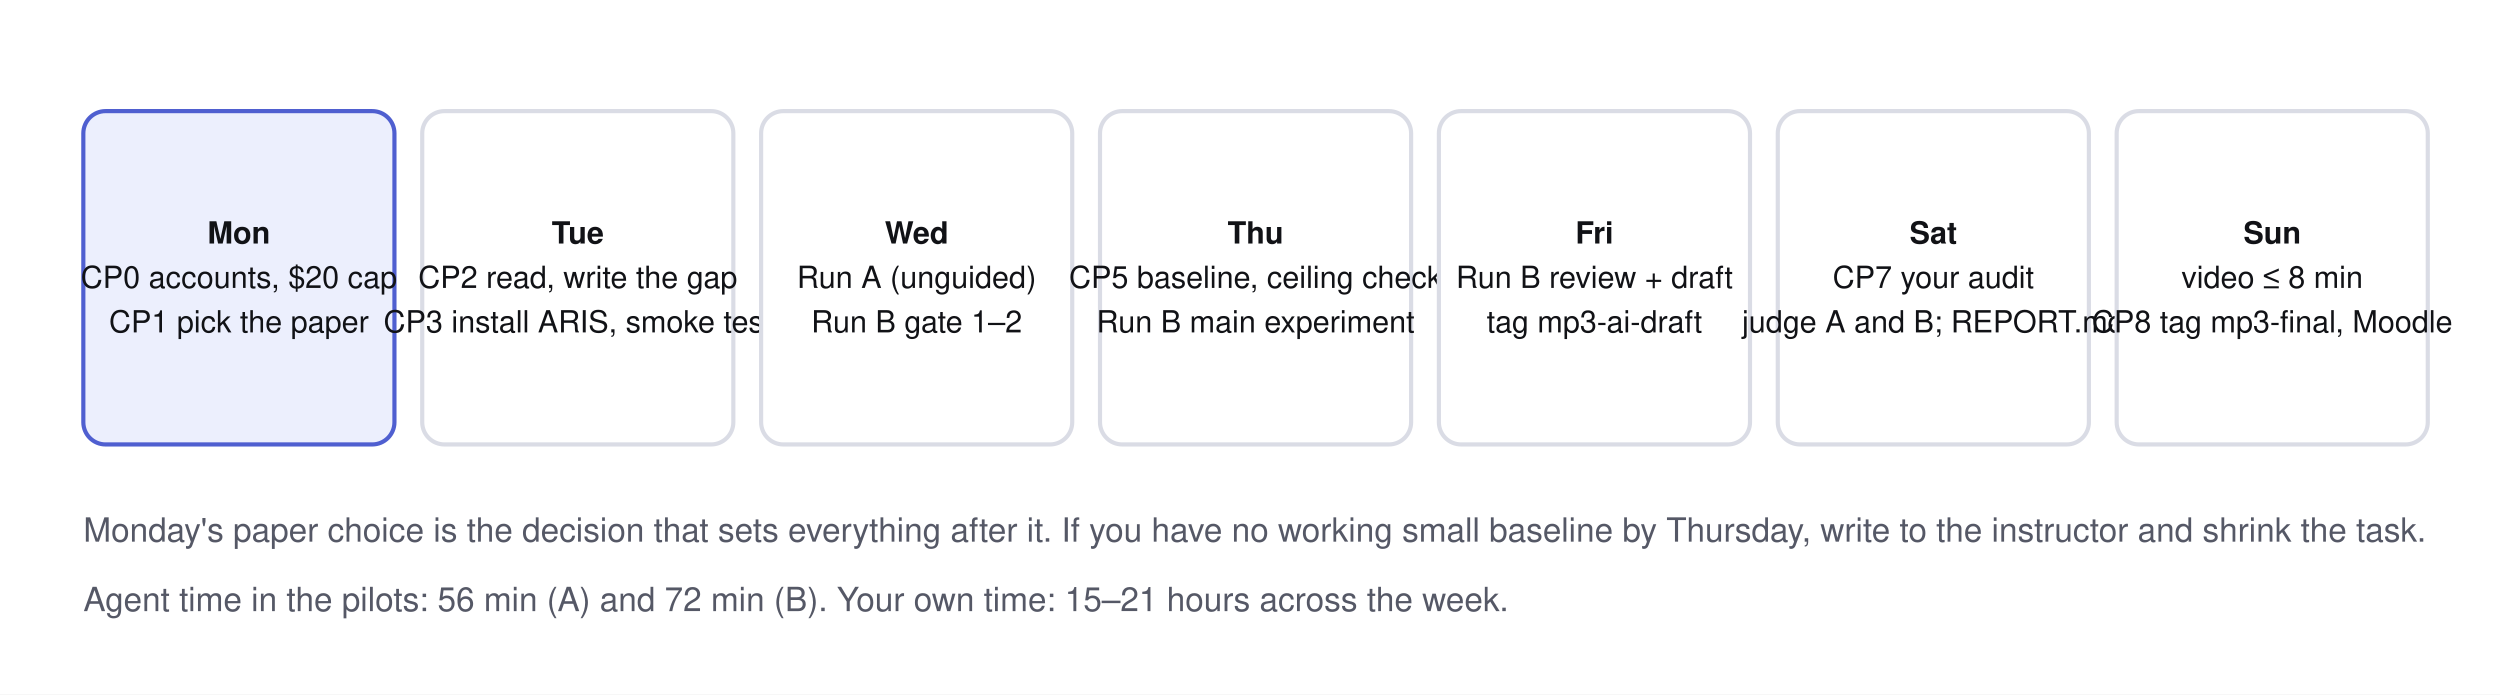
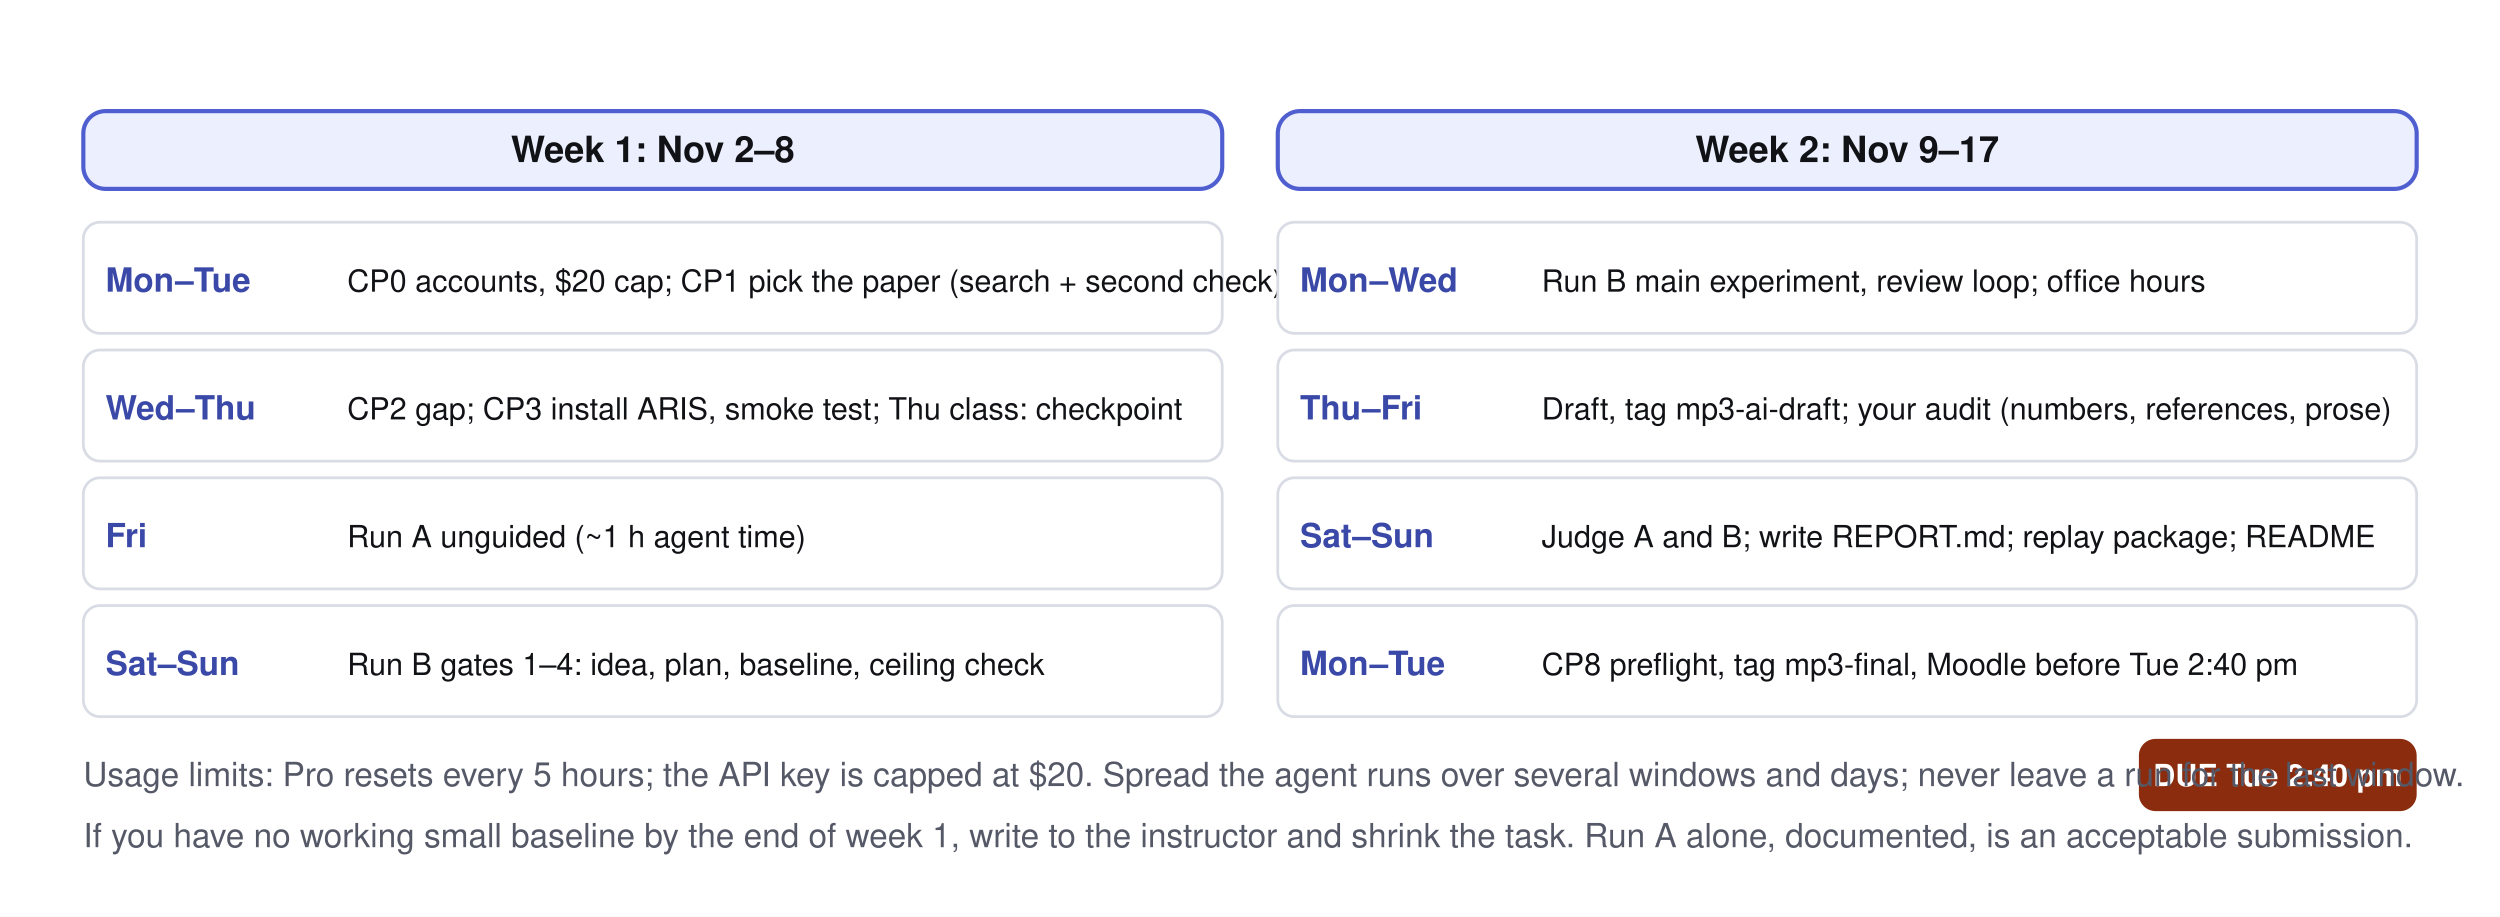
- <svg xmlns="http://www.w3.org/2000/svg" viewBox="0 0 900 250" width="900" height="250" role="img" aria-labelledby="t">
+ <svg xmlns="http://www.w3.org/2000/svg" viewBox="0 0 900 330" width="900" height="330" role="img" aria-labelledby="t">
  <defs>
    <marker id="a" viewBox="0 0 10 10" refX="9" refY="5" markerWidth="8" markerHeight="8" orient="auto-start-reverse">
      <path d="M0 0L10 5L0 10z" fill="#111216" />
    </marker>
  </defs>
-   <rect width="900" height="250" fill="#FFFFFF" />
-   <rect x="30" y="40" width="112" height="120" rx="8" fill="#ECEFFD" stroke="#4F5FD0" stroke-width="1.5" />
-   <text x="86.0" y="87.667" text-anchor="middle" font-family="Instrument Sans, Helvetica, Arial, sans-serif" font-size="11" font-weight="600" fill="#111216">Mon</text>
-   <text x="86.0" y="103.667" text-anchor="middle" font-family="Instrument Sans, Helvetica, Arial, sans-serif" font-size="11" font-weight="400" fill="#111216">CP0 accounts, $20 cap</text>
-   <text x="86.0" y="119.667" text-anchor="middle" font-family="Instrument Sans, Helvetica, Arial, sans-serif" font-size="11" font-weight="400" fill="#111216">CP1 pick the paper</text>
-   <rect x="152" y="40" width="112" height="120" rx="8" fill="#FFFFFF" stroke="#DADCE5" stroke-width="1.5" />
-   <text x="208.0" y="87.667" text-anchor="middle" font-family="Instrument Sans, Helvetica, Arial, sans-serif" font-size="11" font-weight="600" fill="#111216">Tue</text>
-   <text x="208.0" y="103.667" text-anchor="middle" font-family="Instrument Sans, Helvetica, Arial, sans-serif" font-size="11" font-weight="400" fill="#111216">CP2 read, write the gap</text>
-   <text x="208.0" y="119.667" text-anchor="middle" font-family="Instrument Sans, Helvetica, Arial, sans-serif" font-size="11" font-weight="400" fill="#111216">CP3 install ARIS, smoke test</text>
-   <rect x="274" y="40" width="112" height="120" rx="8" fill="#FFFFFF" stroke="#DADCE5" stroke-width="1.5" />
-   <text x="330.0" y="87.667" text-anchor="middle" font-family="Instrument Sans, Helvetica, Arial, sans-serif" font-size="11" font-weight="600" fill="#111216">Wed</text>
-   <text x="330.0" y="103.667" text-anchor="middle" font-family="Instrument Sans, Helvetica, Arial, sans-serif" font-size="11" font-weight="400" fill="#111216">Run A (unguided)</text>
-   <text x="330.0" y="119.667" text-anchor="middle" font-family="Instrument Sans, Helvetica, Arial, sans-serif" font-size="11" font-weight="400" fill="#111216">Run B gate 1–2</text>
-   <rect x="396" y="40" width="112" height="120" rx="8" fill="#FFFFFF" stroke="#DADCE5" stroke-width="1.5" />
-   <text x="452.0" y="87.667" text-anchor="middle" font-family="Instrument Sans, Helvetica, Arial, sans-serif" font-size="11" font-weight="600" fill="#111216">Thu</text>
-   <text x="452.0" y="103.667" text-anchor="middle" font-family="Instrument Sans, Helvetica, Arial, sans-serif" font-size="11" font-weight="400" fill="#111216">CP5 baseline, ceiling check</text>
-   <text x="452.0" y="119.667" text-anchor="middle" font-family="Instrument Sans, Helvetica, Arial, sans-serif" font-size="11" font-weight="400" fill="#111216">Run B main experiment</text>
-   <rect x="518" y="40" width="112" height="120" rx="8" fill="#FFFFFF" stroke="#DADCE5" stroke-width="1.5" />
-   <text x="574.0" y="87.667" text-anchor="middle" font-family="Instrument Sans, Helvetica, Arial, sans-serif" font-size="11" font-weight="600" fill="#111216">Fri</text>
-   <text x="574.0" y="103.667" text-anchor="middle" font-family="Instrument Sans, Helvetica, Arial, sans-serif" font-size="11" font-weight="400" fill="#111216">Run B review + draft</text>
-   <text x="574.0" y="119.667" text-anchor="middle" font-family="Instrument Sans, Helvetica, Arial, sans-serif" font-size="11" font-weight="400" fill="#111216">tag mp3-ai-draft</text>
-   <rect x="640" y="40" width="112" height="120" rx="8" fill="#FFFFFF" stroke="#DADCE5" stroke-width="1.5" />
-   <text x="696.0" y="87.667" text-anchor="middle" font-family="Instrument Sans, Helvetica, Arial, sans-serif" font-size="11" font-weight="600" fill="#111216">Sat</text>
-   <text x="696.0" y="103.667" text-anchor="middle" font-family="Instrument Sans, Helvetica, Arial, sans-serif" font-size="11" font-weight="400" fill="#111216">CP7 your audit</text>
-   <text x="696.0" y="119.667" text-anchor="middle" font-family="Instrument Sans, Helvetica, Arial, sans-serif" font-size="11" font-weight="400" fill="#111216">judge A and B; REPORT.md</text>
-   <rect x="762" y="40" width="112" height="120" rx="8" fill="#FFFFFF" stroke="#DADCE5" stroke-width="1.5" />
-   <text x="818.0" y="87.667" text-anchor="middle" font-family="Instrument Sans, Helvetica, Arial, sans-serif" font-size="11" font-weight="600" fill="#111216">Sun</text>
-   <text x="818.0" y="103.667" text-anchor="middle" font-family="Instrument Sans, Helvetica, Arial, sans-serif" font-size="11" font-weight="400" fill="#111216">video ≤ 8 min</text>
-   <text x="818.0" y="119.667" text-anchor="middle" font-family="Instrument Sans, Helvetica, Arial, sans-serif" font-size="11" font-weight="400" fill="#111216">CP8 tag mp3-final, Moodle</text>
-   <text x="30" y="195" text-anchor="start" font-family="Instrument Sans, Helvetica, Arial, sans-serif" font-size="12" font-weight="400" fill="#555866">Monday's paper choice is the decision that sets everything after it. If you have no working small baseline by Thursday, write to the instructor and shrink the task.</text>
-   <text x="30" y="220" text-anchor="start" font-family="Instrument Sans, Helvetica, Arial, sans-serif" font-size="12" font-weight="400" fill="#555866">Agent time in the pilots: 56 min (A) and 72 min (B). Your own time: 15–21 hours across the week.</text>
+   <rect width="900" height="330" fill="#FFFFFF" />
+   <rect x="30" y="40" width="410" height="28" rx="8" fill="#ECEFFD" stroke="#4F5FD0" stroke-width="1.5" />
+   <text x="235.0" y="58.333" text-anchor="middle" font-family="Instrument Sans, Helvetica, Arial, sans-serif" font-size="13" font-weight="600" fill="#111216">Week 1: Nov 2–8</text>
+   <rect x="30" y="80" width="410" height="40" rx="6" fill="#FFFFFF" stroke="#DADCE5" />
+   <text x="38" y="105" text-anchor="start" font-family="Instrument Sans, Helvetica, Arial, sans-serif" font-size="12" font-weight="600" fill="#3A48A8">Mon–Tue</text>
+   <text x="125" y="105" text-anchor="start" font-family="Instrument Sans, Helvetica, Arial, sans-serif" font-size="11" font-weight="400" fill="#111216">CP0 accounts, $20 cap; CP1 pick the paper (search + second check)</text>
+   <rect x="30" y="126" width="410" height="40" rx="6" fill="#FFFFFF" stroke="#DADCE5" />
+   <text x="38" y="151" text-anchor="start" font-family="Instrument Sans, Helvetica, Arial, sans-serif" font-size="12" font-weight="600" fill="#3A48A8">Wed–Thu</text>
+   <text x="125" y="151" text-anchor="start" font-family="Instrument Sans, Helvetica, Arial, sans-serif" font-size="11" font-weight="400" fill="#111216">CP2 gap; CP3 install ARIS, smoke test; Thu class: checkpoint</text>
+   <rect x="30" y="172" width="410" height="40" rx="6" fill="#FFFFFF" stroke="#DADCE5" />
+   <text x="38" y="197" text-anchor="start" font-family="Instrument Sans, Helvetica, Arial, sans-serif" font-size="12" font-weight="600" fill="#3A48A8">Fri</text>
+   <text x="125" y="197" text-anchor="start" font-family="Instrument Sans, Helvetica, Arial, sans-serif" font-size="11" font-weight="400" fill="#111216">Run A unguided (~1 h agent time)</text>
+   <rect x="30" y="218" width="410" height="40" rx="6" fill="#FFFFFF" stroke="#DADCE5" />
+   <text x="38" y="243" text-anchor="start" font-family="Instrument Sans, Helvetica, Arial, sans-serif" font-size="12" font-weight="600" fill="#3A48A8">Sat–Sun</text>
+   <text x="125" y="243" text-anchor="start" font-family="Instrument Sans, Helvetica, Arial, sans-serif" font-size="11" font-weight="400" fill="#111216">Run B gates 1–4: idea, plan, baseline, ceiling check</text>
+   <rect x="460" y="40" width="410" height="28" rx="8" fill="#ECEFFD" stroke="#4F5FD0" stroke-width="1.5" />
+   <text x="665.0" y="58.333" text-anchor="middle" font-family="Instrument Sans, Helvetica, Arial, sans-serif" font-size="13" font-weight="600" fill="#111216">Week 2: Nov 9–17</text>
+   <rect x="460" y="80" width="410" height="40" rx="6" fill="#FFFFFF" stroke="#DADCE5" />
+   <text x="468" y="105" text-anchor="start" font-family="Instrument Sans, Helvetica, Arial, sans-serif" font-size="12" font-weight="600" fill="#3A48A8">Mon–Wed</text>
+   <text x="555" y="105" text-anchor="start" font-family="Instrument Sans, Helvetica, Arial, sans-serif" font-size="11" font-weight="400" fill="#111216">Run B main experiment, review loop; office hours</text>
+   <rect x="460" y="126" width="410" height="40" rx="6" fill="#FFFFFF" stroke="#DADCE5" />
+   <text x="468" y="151" text-anchor="start" font-family="Instrument Sans, Helvetica, Arial, sans-serif" font-size="12" font-weight="600" fill="#3A48A8">Thu–Fri</text>
+   <text x="555" y="151" text-anchor="start" font-family="Instrument Sans, Helvetica, Arial, sans-serif" font-size="11" font-weight="400" fill="#111216">Draft, tag mp3-ai-draft; your audit (numbers, references, prose)</text>
+   <rect x="460" y="172" width="410" height="40" rx="6" fill="#FFFFFF" stroke="#DADCE5" />
+   <text x="468" y="197" text-anchor="start" font-family="Instrument Sans, Helvetica, Arial, sans-serif" font-size="12" font-weight="600" fill="#3A48A8">Sat–Sun</text>
+   <text x="555" y="197" text-anchor="start" font-family="Instrument Sans, Helvetica, Arial, sans-serif" font-size="11" font-weight="400" fill="#111216">Judge A and B; write REPORT.md; replay package; README</text>
+   <rect x="460" y="218" width="410" height="40" rx="6" fill="#FFFFFF" stroke="#DADCE5" />
+   <text x="468" y="243" text-anchor="start" font-family="Instrument Sans, Helvetica, Arial, sans-serif" font-size="12" font-weight="600" fill="#3A48A8">Mon–Tue</text>
+   <text x="555" y="243" text-anchor="start" font-family="Instrument Sans, Helvetica, Arial, sans-serif" font-size="11" font-weight="400" fill="#111216">CP8 preflight, tag mp3-final, Moodle before Tue 2:40 pm</text>
+   <rect x="770" y="266" width="100" height="26" rx="6" fill="#8A2C0D" />
+   <text x="820" y="283" text-anchor="middle" font-family="Instrument Sans, Helvetica, Arial, sans-serif" font-size="11" font-weight="600" fill="#FFFFFF">DUE Tue 2:40 pm</text>
+   <text x="30" y="283" text-anchor="start" font-family="Instrument Sans, Helvetica, Arial, sans-serif" font-size="12" font-weight="400" fill="#555866">Usage limits: Pro resets every 5 hours; the API key is capped at $20. Spread the agent runs over several windows and days; never leave a run for the last window.</text>
+   <text x="30" y="305" text-anchor="start" font-family="Instrument Sans, Helvetica, Arial, sans-serif" font-size="12" font-weight="400" fill="#555866">If you have no working small baseline by the end of week 1, write to the instructor and shrink the task. Run A alone, documented, is an acceptable submission.</text>
</svg>
